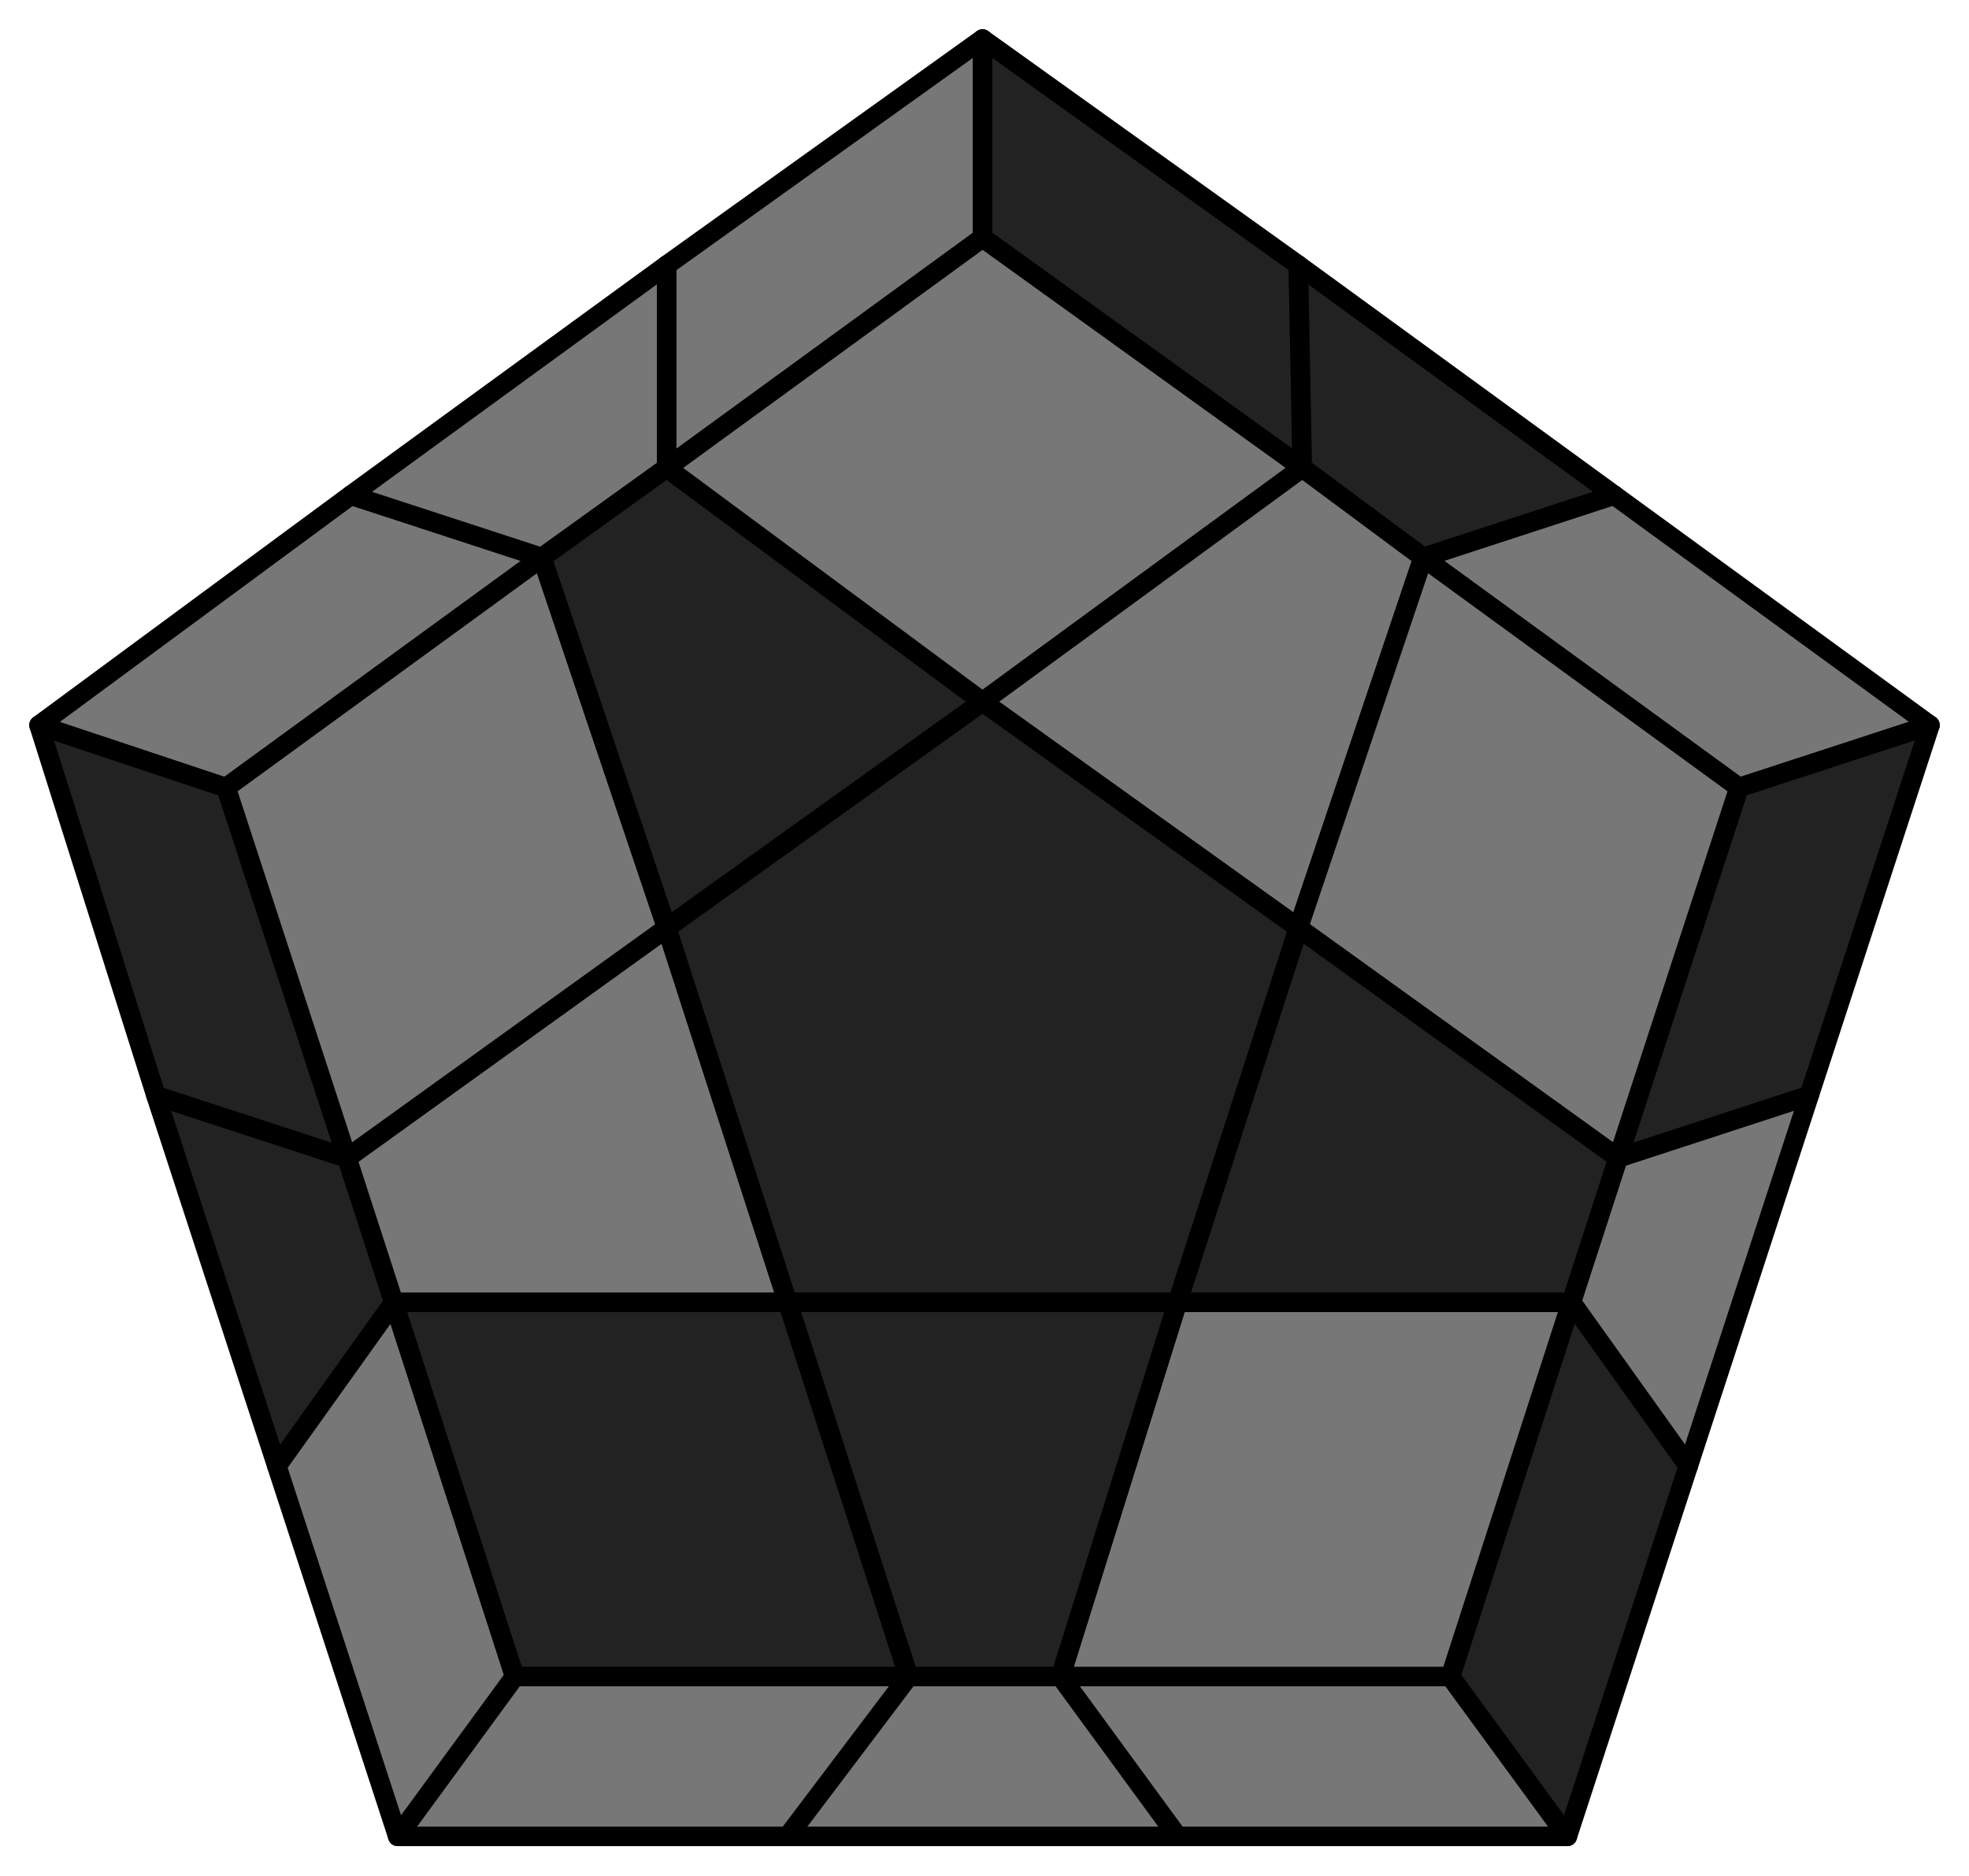
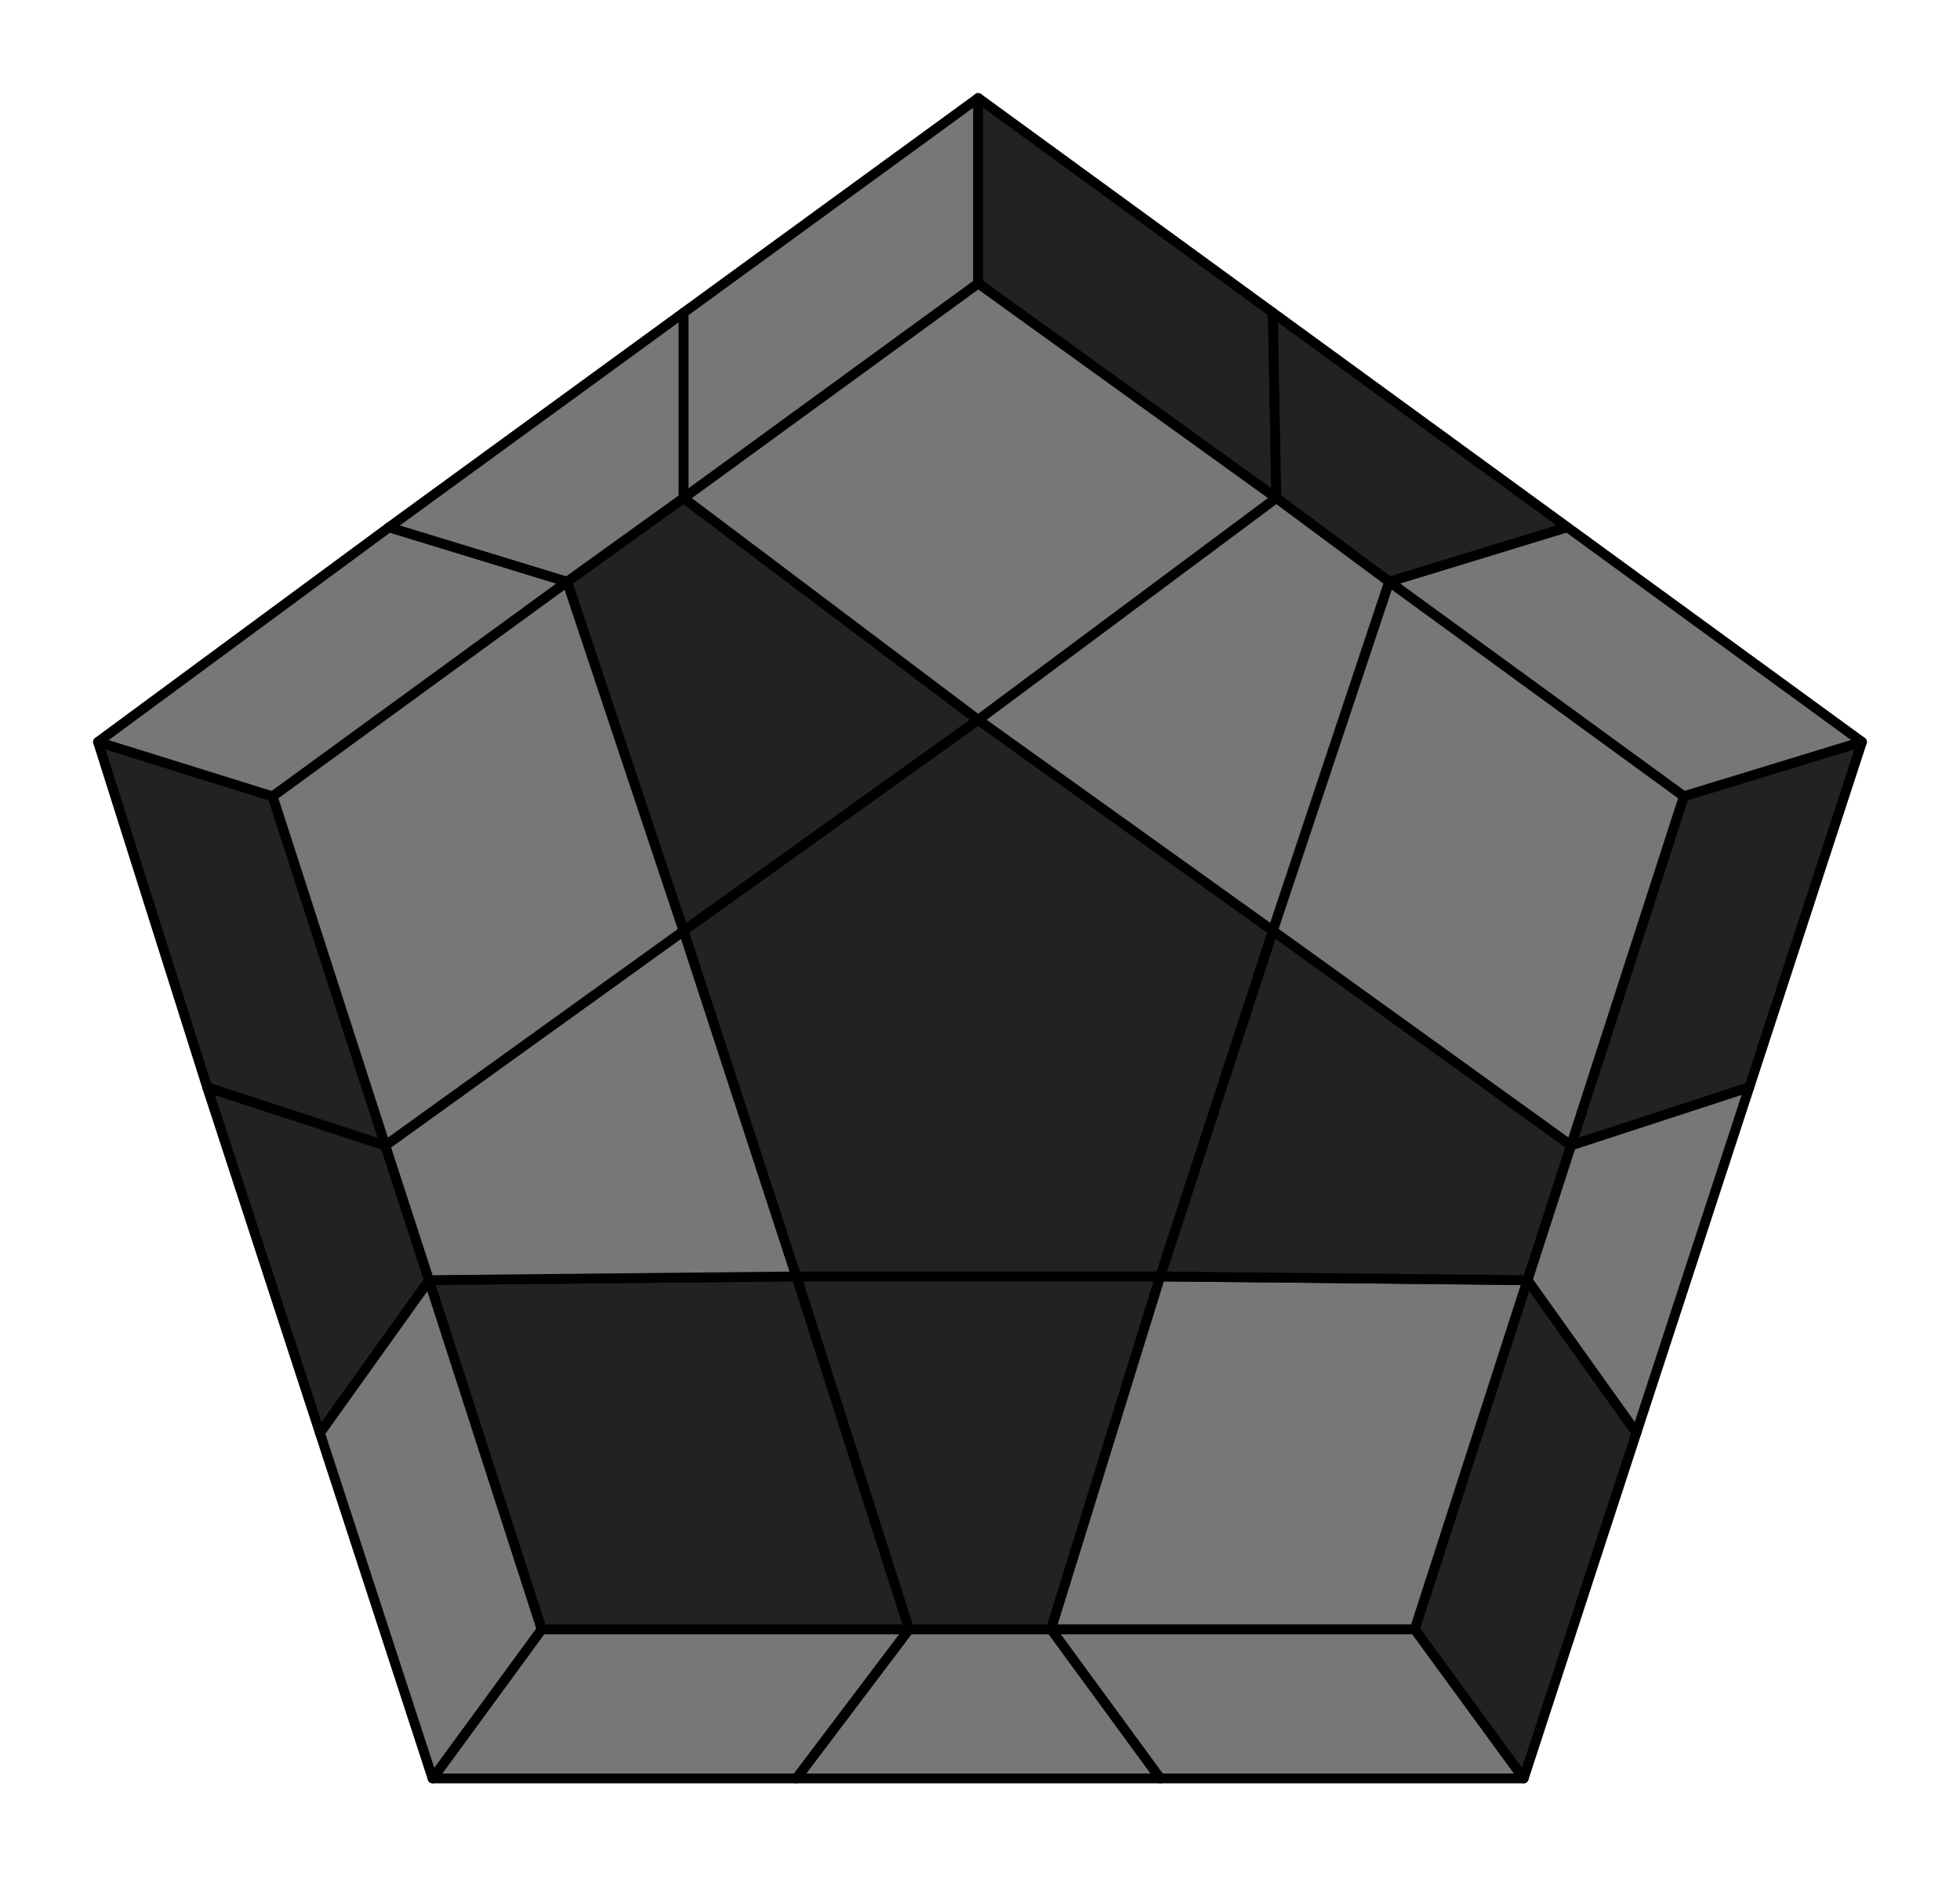
- <svg xmlns="http://www.w3.org/2000/svg" id="74" width="505" height="481">
+ <svg xmlns="http://www.w3.org/2000/svg" viewBox="0 0 100.0 95.732">
  <style>
- polygon { stroke: black; stroke-width: 5px; stroke-linejoin: round;}
- .light {fill: #777;}
- .dark {fill: #222;}
+ polygon { stroke: black; stroke-width: 0.5px; stroke-linejoin: round;}
</style>
-   <polygon class="light" points="402 471 302 471 272 430 372 430" />
-   <polygon class="light" points="302 471 202 471 233 430 272 430" />
-   <polygon class="light" points="202 471 102 471 132 430 233 430" />
-   <polygon class="light" points="102 471 71 376 101 334 132 430" />
-   <polygon class="dark" points="71 376 40 281 89 297 101 334" />
-   <polygon class="dark" points="40 281 10 186 58 202 89 297" />
-   <polygon class="light" points="10 186 90 127 139 143 58 202" />
-   <polygon class="light" points="90 127 171 68 171 120 139 143" />
-   <polygon class="light" points="171 68 252 10 252 61 171 120" />
-   <polygon class="dark" points="252 10 333 68 334 120 252 61" />
-   <polygon class="dark" points="333 68 414 127 365 143 334 120" />
-   <polygon class="light" points="414 127 495 186 446 202 365 143" />
-   <polygon class="dark" points="495 186 464 281 415 297 446 202" />
-   <polygon class="light" points="464 281 433 376 403 334 415 297" />
-   <polygon class="dark" points="433 376 402 471 372 430 403 334" />
-   <polygon class="light" points="372 430 272 430 302 334 403 334" />
-   <polygon class="dark" points="272 430 233 430 202 334 302 334" />
-   <polygon class="dark" points="132 430 101 334 202 334 233 430" />
-   <polygon class="light" points="101 334 89 297 171 238 202 334" />
-   <polygon class="light" points="58 202 139 143 171 238 89 297" />
-   <polygon class="dark" points="139 143 171 120 252 180 171 238" />
-   <polygon class="light" points="252 61 334 120 252 180 171 120" />
-   <polygon class="light" points="334 120 365 143 333 238 252 180" />
-   <polygon class="light" points="446 202 415 297 333 238 365 143" />
-   <polygon class="dark" points="415 297 403 334 302 334 333 238" />
-   <polygon class="dark" points="302 334 202 334 171 238 252 180 333 238" />
+   <polygon fill="#777" points="77.74 90.73 59.19 90.73 53.62 83.12 72.18 83.12" />
+   <polygon fill="#777" points="59.19 90.73 40.63 90.73 46.38 83.12 53.62 83.12" />
+   <polygon fill="#777" points="40.63 90.73 22.07 90.73 27.64 83.12 46.38 83.12" />
+   <polygon fill="#777" points="22.07 90.73 16.32 73.10 21.89 65.31 27.64 83.12" />
+   <polygon fill="#222" points="16.32 73.10 10.57 55.47 19.66 58.44 21.89 65.31" />
+   <polygon fill="#222" points="10.57 55.47 5.00 37.85 13.91 40.63 19.66 58.44" />
+   <polygon fill="#777" points="5.00 37.85 19.85 26.90 28.94 29.68 13.91 40.63" />
+   <polygon fill="#777" points="19.85 26.90 34.88 15.95 34.88 25.41 28.94 29.68" />
+   <polygon fill="#777" points="34.88 15.95 49.91 5.00 49.91 14.46 34.88 25.41" />
+   <polygon fill="#222" points="49.91 5.00 64.94 15.95 65.12 25.41 49.91 14.46" />
+   <polygon fill="#222" points="64.94 15.95 79.97 26.90 70.88 29.68 65.12 25.41" />
+   <polygon fill="#777" points="79.97 26.90 95.00 37.85 85.91 40.63 70.88 29.68" />
+   <polygon fill="#222" points="95.00 37.85 89.25 55.47 80.15 58.44 85.91 40.63" />
+   <polygon fill="#777" points="89.25 55.47 83.49 73.10 77.93 65.31 80.15 58.44" />
+   <polygon fill="#222" points="83.49 73.10 77.74 90.73 72.18 83.12 77.93 65.31" />
+   <polygon fill="#777" points="72.18 83.12 53.62 83.12 59.19 65.12 77.93 65.31" />
+   <polygon fill="#222" points="53.62 83.12 46.38 83.12 40.63 65.12 59.19 65.12" />
+   <polygon fill="#222" points="27.64 83.12 21.89 65.31 40.63 65.12 46.38 83.12" />
+   <polygon fill="#777" points="21.89 65.31 19.66 58.44 34.88 47.49 40.63 65.12" />
+   <polygon fill="#777" points="13.91 40.63 28.94 29.68 34.88 47.49 19.66 58.44" />
+   <polygon fill="#222" points="28.94 29.68 34.88 25.41 49.91 36.73 34.88 47.49" />
+   <polygon fill="#777" points="49.91 14.46 65.12 25.41 49.91 36.73 34.88 25.41" />
+   <polygon fill="#777" points="65.12 25.41 70.88 29.68 64.94 47.49 49.91 36.73" />
+   <polygon fill="#777" points="85.91 40.63 80.15 58.44 64.94 47.49 70.88 29.68" />
+   <polygon fill="#222" points="80.15 58.44 77.93 65.31 59.19 65.12 64.94 47.49" />
+   <polygon fill="#222" points="59.19 65.12 40.63 65.12 34.88 47.49 49.91 36.73 64.94 47.49" />
</svg>
